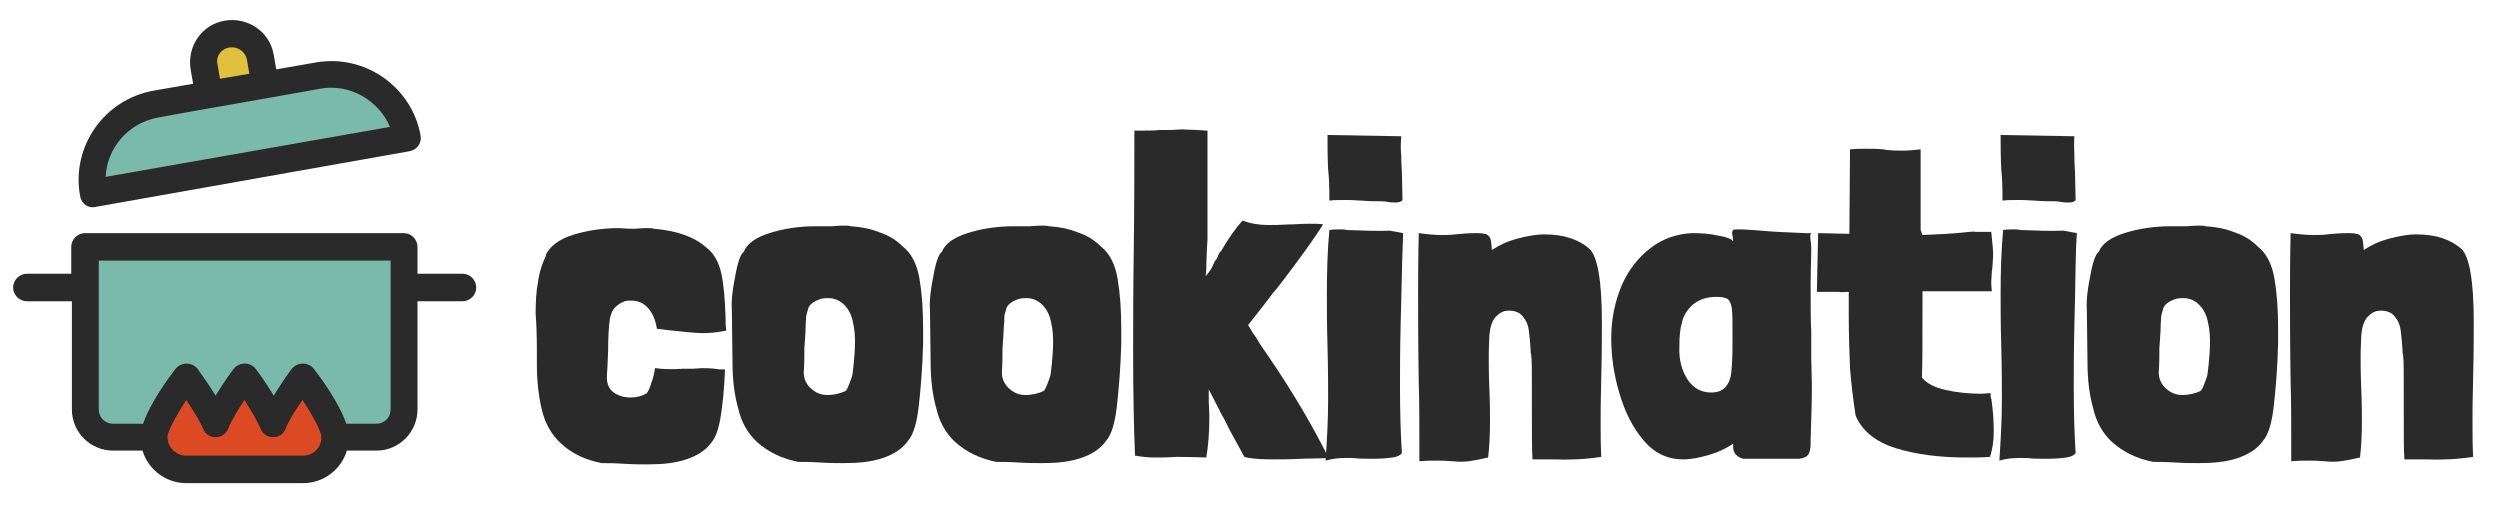
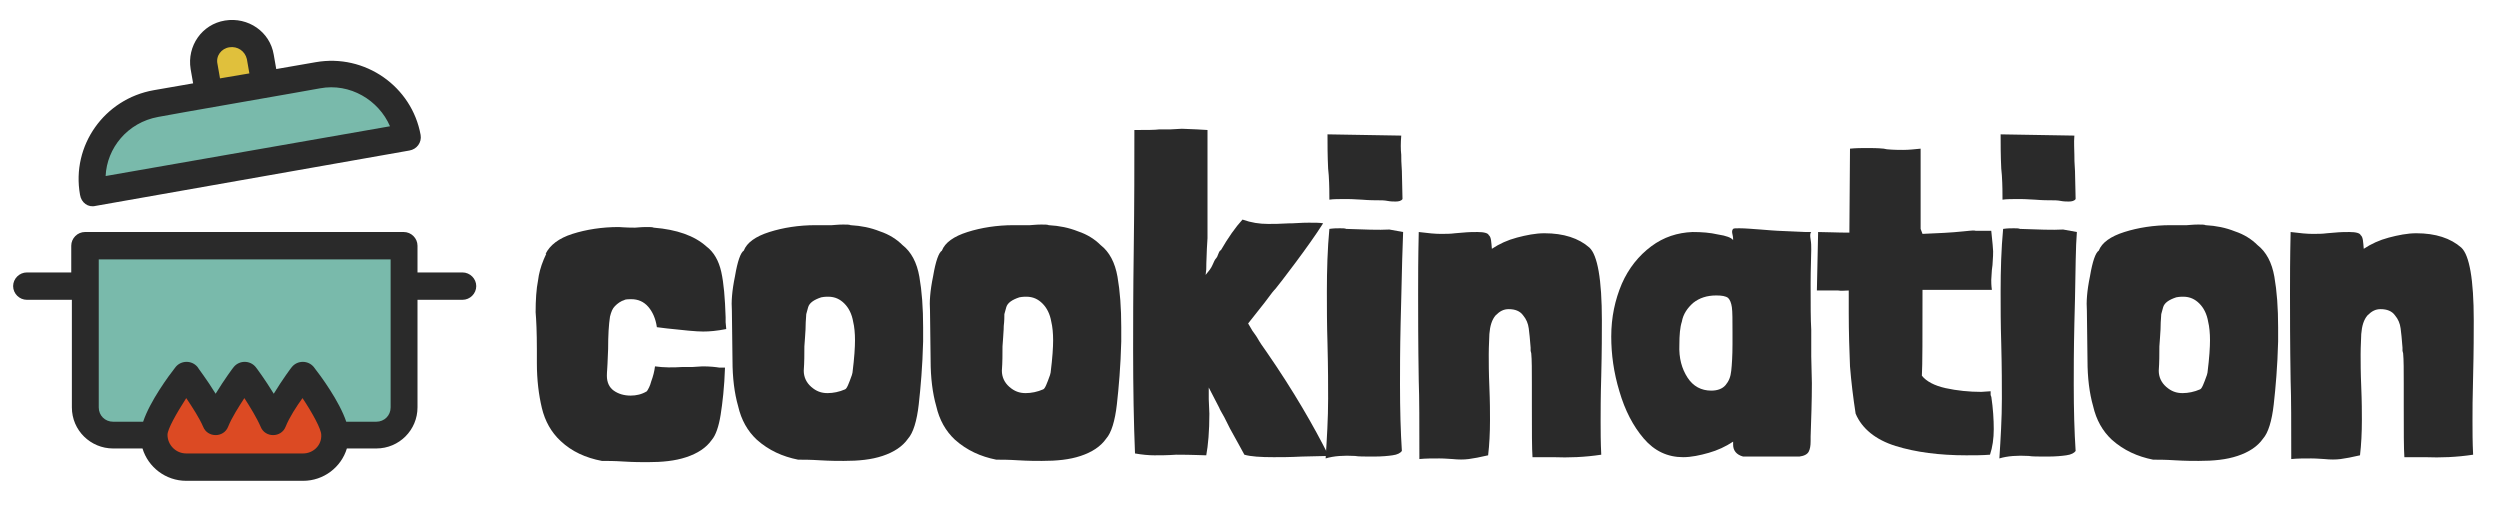
- <svg xmlns="http://www.w3.org/2000/svg" version="1.1" id="Capa_1" x="0px" y="0px" viewBox="0 0 400 81.3" style="enable-background:new 0 0 400 81.3;" xml:space="preserve">
-   <style type="text/css">
- 	.st0{fill:#E0C03C;}
- 	.st1{fill:#79BAAB;}
- 	.st2{fill:#DC4A23;}
- 	.st3{fill:#2A2A2A;}
- </style>
-   <g>
-     <path class="st0" d="M32.4,14.1l10.3-1.4c0,0-1.7-5.9-3.4-6.2c-1.7-0.4-6.1-2.8-6.8,1.1S32.4,14.1,32.4,14.1z" />
-     <path class="st1" d="M13.9,40.1v24.7c0,0-0.6,4.6,3,5c3.6,0.4,7.1,0.7,7.1,0.7l5.5-10.1l5.2,6.6l4.9-7.1l4.3,7.9l4.6-7.8L54,70.5   h7.3c0,0,3-0.4,3.2-6.4c0.2-6,0-23.9,0-23.9H13.9z" />
-     <path class="st1" d="M15.8,30.8l49.4-9.5c0,0-3.2-10.6-12.1-9.3s-31.2,5.5-31.2,5.5S13.1,19.8,15.8,30.8z" />
-     <path class="st2" d="M24,70.5l5.5-10.1l5.2,6.6l4.4-5.3l4.8,6.2l4.3-6l5.9,8.7c0,0-0.2,2.8-4.6,3.8c-4.4,1-18.8,1.3-18.8,1.3   S24.6,74.7,24,70.5z" />
-     <g>
-       <path class="st3" d="M74,43.8h-7.2v-4.3c0-1.2-1-2.2-2.2-2.2h-51c-1.2,0-2.2,1-2.2,2.2v4.3H4.3c-1.2,0-2.2,1-2.2,2.2    c0,1.2,1,2.2,2.2,2.2h7.2v17.3c0,3.7,3,6.6,6.6,6.6h4.7c0.9,3,3.7,5.2,7,5.2h18.7c3.3,0,6.1-2.2,7-5.2h4.7c3.7,0,6.6-3,6.6-6.6    V48.2H74c1.2,0,2.2-1,2.2-2.2C76.2,44.8,75.2,43.8,74,43.8L74,43.8z M48.5,72.9H29.8c-1.7,0-3-1.4-3-3c0-0.9,1.4-3.4,3-5.9    c1,1.5,2.1,3.2,2.7,4.6c0.7,1.8,3.3,1.8,4,0c0.6-1.5,1.7-3.2,2.6-4.6c0.9,1.4,2,3.2,2.6,4.6c0.7,1.8,3.3,1.8,4,0    c0.6-1.5,1.7-3.2,2.7-4.6c1.6,2.4,3,5,3,5.9C51.5,71.6,50.1,72.9,48.5,72.9L48.5,72.9z M62.5,65.5c0,1.3-1,2.3-2.3,2.3h-4.8    c-1.1-3.3-4.1-7.4-5.2-8.8c-0.9-1.1-2.6-1.1-3.5,0c-0.1,0.1-1.5,2-2.9,4.3C42.4,61,41,59.1,40.9,59c-0.9-1.1-2.6-1.1-3.5,0    c-0.1,0.1-1.5,2-2.9,4.3c-1.4-2.3-2.8-4.1-2.9-4.3c-0.9-1.1-2.6-1.1-3.5,0c-1.1,1.4-4.1,5.5-5.2,8.8h-4.8c-1.3,0-2.3-1-2.3-2.3    V41.7h46.7L62.5,65.5z" />
-       <path class="st3" d="M15.3,33.1l50.2-8.9c1.2-0.2,2-1.3,1.8-2.5C65.9,13.9,58.4,8.6,50.5,10l-6.3,1.1l-0.4-2.3    c-0.6-3.7-4.1-6.1-7.8-5.5c-3.7,0.6-6.1,4.1-5.5,7.8l0.4,2.3l-6.3,1.1c-7.9,1.4-13.2,8.9-11.8,16.8C13,32.6,14.1,33.4,15.3,33.1z     M36.7,7.6c1.3-0.2,2.5,0.6,2.8,1.9l0.4,2.3l-4.7,0.8l-0.4-2.3C34.5,9,35.4,7.8,36.7,7.6L36.7,7.6z M25.3,18.8    c1.4-0.3,24.4-4.3,25.9-4.6c4.8-0.9,9.4,1.9,11.2,6.1l-45.5,8C17.1,23.8,20.4,19.7,25.3,18.8z" />
-     </g>
-   </g>
-   <g>
-     <path class="st3" d="M115.3,66.7c-0.3,1.9-0.8,3.3-1.4,4c-0.9,1.3-2.3,2.2-4.1,2.8s-3.8,0.8-6.2,0.8c-0.9,0-2.2,0-3.8-0.1   c-1.5-0.1-2.7-0.1-3.5-0.1c-2.6-0.5-4.8-1.5-6.6-3.2c-1.5-1.4-2.5-3.2-3-5.3c-0.5-2.1-0.8-4.5-0.8-7.2v-2.2c0-2.8-0.1-4.8-0.2-6   c0-1.9,0.1-3.7,0.4-5.2c0.1-0.9,0.4-2.1,0.9-3.3l0.4-0.9c0,0-0.1,0-0.1,0c0.7-1.4,2.1-2.5,4.3-3.2c2.2-0.7,4.7-1.1,7.4-1.1   c0.2,0,1.1,0.1,2.6,0.1c0.3,0,0.9-0.1,1.8-0.1c0.6,0,1,0,1.2,0.1c3.7,0.3,6.5,1.3,8.4,3c1.2,0.9,2,2.3,2.4,4.1   c0.4,1.8,0.6,4.2,0.7,7.3v0.8l0.1,1.1c-1.5,0.3-2.7,0.4-3.7,0.4c-1.1,0-3.1-0.2-5.8-0.5l-1.6-0.2c-0.2-1.4-0.7-2.5-1.4-3.3   c-0.7-0.8-1.6-1.2-2.7-1.2c-0.3,0-0.7,0-1.1,0.1h0.1c-0.7,0.2-1.2,0.6-1.6,1c-0.4,0.4-0.6,0.9-0.8,1.7c-0.2,1.3-0.3,3-0.3,5.2   l-0.1,2.4c0,0.5-0.1,1.2-0.1,1.9c0,1.1,0.4,1.9,1.1,2.4c0.7,0.5,1.6,0.8,2.7,0.8c0.9,0,1.8-0.2,2.6-0.7c0.2-0.3,0.5-0.8,0.7-1.6   c0.3-0.8,0.5-1.6,0.6-2.4c1.4,0.2,2.9,0.2,4.4,0.1h1.6l1.6-0.1c1.2,0,2.1,0.1,2.7,0.2h0.9C115.9,62.2,115.6,64.8,115.3,66.7z" />
-     <path class="st3" d="M133.1,36.2c0.3,0,0.9-0.1,1.8-0.1c0.6,0,1,0,1.2,0.1c1.7,0.1,3.2,0.4,4.7,1c1.5,0.5,2.7,1.3,3.6,2.2   c1.4,1.1,2.3,2.8,2.7,5.1c0.4,2.3,0.6,5,0.6,8.1v2.3c-0.1,4-0.4,7.4-0.7,10.1c-0.3,2.7-0.9,4.6-1.7,5.5c-0.9,1.3-2.3,2.2-4.1,2.8   s-3.8,0.8-6.2,0.8c-0.9,0-2.2,0-3.8-0.1c-1.5-0.1-2.7-0.1-3.5-0.1c-2.5-0.5-4.7-1.5-6.6-3.2c-1.5-1.4-2.5-3.2-3-5.4   c-0.6-2.1-0.9-4.6-0.9-7.3l-0.1-8.1c-0.1-1.3,0-3.1,0.5-5.5c0.4-2.4,0.9-3.8,1.4-4.1c0.5-1.3,1.9-2.3,4.1-3s4.7-1.1,7.4-1.1   C130.7,36.2,131.6,36.2,133.1,36.2z M128.9,52.4c0,0.8-0.1,1.5-0.1,1.9l-0.1,1.4c0,1.2,0,2.5-0.1,3.9c0,1,0.4,1.9,1.2,2.6   c0.8,0.7,1.6,1,2.6,1c0.9,0,1.9-0.2,2.8-0.6c0.3-0.1,0.6-0.9,1.1-2.3l0.1-0.4c0.3-2.4,0.4-4.1,0.4-5.2c0-1.1-0.1-2.2-0.3-3   c-0.2-1.2-0.7-2.2-1.4-2.9c-0.7-0.7-1.5-1.1-2.6-1.1c-0.2,0-0.6,0-1.1,0.1c-1.2,0.4-1.9,0.9-2.1,1.6l-0.3,1.1   C129,50.9,128.9,51.6,128.9,52.4z" />
-     <path class="st3" d="M164.8,36.2c0.3,0,0.9-0.1,1.8-0.1c0.6,0,1,0,1.2,0.1c1.7,0.1,3.2,0.4,4.7,1c1.5,0.5,2.7,1.3,3.6,2.2   c1.4,1.1,2.3,2.8,2.7,5.1c0.4,2.3,0.6,5,0.6,8.1v2.3c-0.1,4-0.4,7.4-0.7,10.1c-0.3,2.7-0.9,4.6-1.7,5.5c-0.9,1.3-2.3,2.2-4.1,2.8   s-3.8,0.8-6.2,0.8c-0.9,0-2.2,0-3.8-0.1c-1.5-0.1-2.7-0.1-3.5-0.1c-2.5-0.5-4.7-1.5-6.6-3.2c-1.5-1.4-2.5-3.2-3-5.4   c-0.6-2.1-0.9-4.6-0.9-7.3l-0.1-8.1c-0.1-1.3,0-3.1,0.5-5.5c0.4-2.4,0.9-3.8,1.4-4.1c0.5-1.3,1.9-2.3,4.1-3s4.7-1.1,7.4-1.1   C162.5,36.2,163.4,36.2,164.8,36.2z M160.6,52.4c0,0.8-0.1,1.5-0.1,1.9l-0.1,1.4c0,1.2,0,2.5-0.1,3.9c0,1,0.4,1.9,1.2,2.6   c0.8,0.7,1.6,1,2.6,1c0.9,0,1.9-0.2,2.8-0.6c0.3-0.1,0.6-0.9,1.1-2.3l0.1-0.4c0.3-2.4,0.4-4.1,0.4-5.2c0-1.1-0.1-2.2-0.3-3   c-0.2-1.2-0.7-2.2-1.4-2.9c-0.7-0.7-1.5-1.1-2.6-1.1c-0.2,0-0.6,0-1.1,0.1c-1.2,0.4-1.9,0.9-2.1,1.6l-0.3,1.1   C160.7,50.9,160.7,51.6,160.6,52.4z" />
-     <path class="st3" d="M212.6,73.3l-4.3,0.1c-1.9,0.1-3.4,0.1-4.5,0.1c-2.1,0-3.7-0.1-4.7-0.4c-0.3-0.5-1-1.9-2.3-4.2l-0.9-1.8   c-0.5-0.9-0.8-1.4-0.8-1.5l-1.7-3.3v1.9l0.1,2.3c0,2.8-0.2,5.1-0.5,6.7c-0.6,0-2.2-0.1-4.8-0.1c-1.4,0.1-2.6,0.1-3.5,0.1   c-0.9,0-2-0.1-3.1-0.3c-0.2-4.9-0.3-10.5-0.3-16.7c0-3.6,0-9.1,0.1-16.2c0.1-7.3,0.1-13.7,0.1-19.1c1.9,0,3.3,0,4-0.1h1.8l1.8-0.1   l2.4,0.1l1.7,0.1v17.4l-0.1,1.7c0,0.8-0.1,1.8-0.1,3.3l-0.1,0.9c0.5-0.6,0.9-1.1,1.1-1.6c0.2-0.5,0.4-0.9,0.6-1.1   c0.1-0.1,0.2-0.3,0.3-0.6c0.1-0.3,0.2-0.5,0.4-0.7v0.1c1.2-2.1,2.4-3.8,3.5-5c1.4,0.5,2.7,0.7,4.1,0.7c0.8,0,1.9,0,3.5-0.1h0.4   c0.5,0,1.3-0.1,2.6-0.1c1,0,1.8,0,2.3,0.1c-1.2,1.9-2.7,4-4.4,6.3s-2.8,3.7-3.2,4.2c0,0-0.4,0.4-0.9,1.1l-0.9,1.2l-2.6,3.3   c0.2,0.4,0.5,0.8,0.7,1.2c0.3,0.4,0.5,0.7,0.7,1c0.5,0.9,1,1.6,1.5,2.3C207,62.9,210.2,68.5,212.6,73.3z" />
-     <path class="st3" d="M224.2,48l-0.1,4c-0.1,4.3-0.1,7.6-0.1,9.8c0,4.1,0.1,7.6,0.3,10.7c-0.2,0.3-0.7,0.6-1.5,0.7   c-0.7,0.1-1.7,0.2-3,0.2c-1.5,0-2.5,0-3-0.1c-1.8-0.1-3.4,0-4.7,0.4c0.2-3.2,0.4-6.4,0.4-9.6c0-2,0-4.9-0.1-8.8   c-0.1-3.2-0.1-6-0.1-8.4c0-3.5,0.1-6.9,0.4-10.1c0.7-0.1,1.2-0.1,1.7-0.1c0.4,0,0.8,0,1,0.1c2.9,0.1,5.2,0.2,6.9,0.1l2.2,0.4   C224.4,39.7,224.3,43.3,224.2,48z M224.2,24.9c0,0.5,0,1.3,0.1,2.6l0.1,4.5c-0.2,0.3-0.6,0.4-1.1,0.4c-0.3,0-0.8,0-1.3-0.1   s-1-0.1-1.4-0.1c-0.6,0-1.5,0-2.7-0.1c-0.5,0-1.3-0.1-2.4-0.1c-1.2,0-2.2,0-2.8,0.1c0-1,0-2.3-0.1-3.9l-0.1-1.1   c-0.1-2.1-0.1-3.9-0.1-5.5l11.8,0.2C224.1,23,224.1,24,224.2,24.9z" />
-     <path class="st3" d="M238.7,40C238.6,40,238.6,40,238.7,40c1.2-0.8,2.5-1.4,4-1.8c1.5-0.4,3-0.7,4.4-0.7c3.1,0,5.5,0.8,7.2,2.3   c1.3,1.2,2,5.1,2,11.7c0,1.9,0,4.9-0.1,8.9c-0.1,3.4-0.1,5.8-0.1,7.3c0,1.6,0,3.4,0.1,5.4c-2.6,0.4-5.2,0.5-7.7,0.4h-3.3   c-0.1-1.4-0.1-4.2-0.1-8.2v-3.5c0-2.3,0-4-0.1-5l-0.1-0.4v-0.5c-0.1-1.3-0.2-2.4-0.3-3.1c-0.1-0.8-0.4-1.5-0.9-2.1   c-0.5-0.7-1.3-1-2.3-1c-0.8,0-1.4,0.3-2.1,1c-0.6,0.7-0.9,1.7-1,3c0,0.7-0.1,1.8-0.1,3.3c0,1.2,0,2.9,0.1,5.2   c0.1,2.4,0.1,4.1,0.1,5.3c0,2.1-0.1,4-0.3,5.7c-1.3,0.3-2.3,0.5-3.1,0.6c-0.8,0.1-1.6,0.1-2.6,0c-0.4,0-1.1-0.1-2.1-0.1   c-1.1,0-2.2,0-3.2,0.1c0-5.7,0-9.9-0.1-12.6c-0.1-6.1-0.1-10.8-0.1-14c0-2.3,0-5.6,0.1-9.9c1.5,0.2,2.7,0.3,3.5,0.3   c0.8,0,1.6,0,2.3-0.1l1.2-0.1c1-0.1,1.8-0.1,2.4-0.1c1.1,0,1.7,0.2,1.8,0.5C238.6,38.1,238.6,38.9,238.7,40L238.7,40   C238.7,40,238.7,40,238.7,40z" />
-     <path class="st3" d="M289.7,38.5c0.1,0.6,0.1,1.1,0.1,1.6c0,1.2-0.1,3.1-0.1,5.5c0,3.3,0,5.8,0.1,7.4v4.3l0.1,4.3   c0,2.8-0.1,5.6-0.2,8.6v0.7c0,0.8-0.1,1.3-0.3,1.7c-0.2,0.4-0.7,0.7-1.5,0.8h-9c-1.1-0.3-1.6-1-1.6-1.9v-0.5   c-1.2,0.8-2.5,1.4-3.9,1.8c-1.4,0.4-2.8,0.7-4.1,0.7c-2.5,0-4.6-1-6.3-3c-1.7-2-3-4.5-3.9-7.6c-0.9-3-1.3-5.9-1.3-8.8   c0-3.1,0.6-5.9,1.7-8.5c1.1-2.5,2.7-4.5,4.7-6c2-1.5,4.2-2.2,6.6-2.3c1.5,0,2.8,0.1,4.1,0.4c1.3,0.2,2.1,0.5,2.4,0.9   c0-0.2,0-0.5-0.1-0.9c-0.1-0.4-0.1-0.7,0.1-0.9c0.1-0.1,0.4-0.1,1-0.1c0.9,0,2,0.1,3.4,0.2c1.4,0.1,2.3,0.2,2.7,0.2l4.5,0.2h0.9   C289.6,37.5,289.6,37.9,289.7,38.5z M270,60.7c0.9,1.4,2.2,2.1,3.8,2.1c1,0,1.8-0.3,2.3-0.9c0.5-0.6,0.8-1.3,0.9-2.3   c0.1-0.9,0.2-2.4,0.2-4.3v-1.8c0-2,0-3.4-0.1-4.1c-0.1-0.7-0.3-1.2-0.6-1.5c-0.4-0.3-1-0.4-1.9-0.4c-1.5,0-2.7,0.4-3.7,1.2   c-0.9,0.8-1.6,1.8-1.8,3c-0.3,0.9-0.4,2.2-0.4,3.7C268.6,57.6,269.1,59.3,270,60.7z" />
-     <path class="st3" d="M307.6,37.6c2.5-0.1,4.6-0.2,6.5-0.4l1-0.1c0.3,0,0.7-0.1,1,0c0.4,0,0.6,0,0.9,0h1.6c0.2,1.9,0.3,3,0.3,3.3   c0,0.2,0,1-0.1,2.2l-0.1,0.8l-0.1,1.6c0,0.3,0,0.9,0.1,1.6h-11.1c0,7.5,0,12.1-0.1,13.8c0.7,0.9,2,1.6,3.8,2   c1.8,0.4,3.8,0.6,5.7,0.6l1.5-0.1v0.6l0.1,0.3v-0.1c0.3,2,0.4,3.8,0.4,5.3c0,1.5-0.2,2.9-0.6,4.1c-1.2,0.1-2.5,0.1-3.8,0.1   c-4.3,0-8.1-0.5-11.3-1.5c-3.2-1-5.4-2.8-6.4-5.2c-0.4-2.6-0.7-5.1-0.9-7.6c-0.1-2.5-0.2-5.4-0.2-8.7v-3.5c-0.6,0-1.2,0.1-1.7,0   c-0.5,0-0.9,0-1.3,0h-2.1l0.2-9.4c1.3,0,3,0.1,5,0.1l0.1-13.5c1-0.1,1.9-0.1,2.7-0.1c0.8,0,1.7,0,2.7,0.1l0.5,0.1   c1.1,0.1,2,0.1,2.6,0.1c0.9,0,1.8-0.1,2.8-0.2v12.9L307.6,37.6z" />
-     <path class="st3" d="M332,48l-0.1,4c-0.1,4.3-0.1,7.6-0.1,9.8c0,4.1,0.1,7.6,0.3,10.7c-0.2,0.3-0.7,0.6-1.5,0.7   c-0.7,0.1-1.7,0.2-3,0.2c-1.5,0-2.5,0-3-0.1c-1.8-0.1-3.4,0-4.7,0.4c0.2-3.2,0.4-6.4,0.4-9.6c0-2,0-4.9-0.1-8.8   c-0.1-3.2-0.1-6-0.1-8.4c0-3.5,0.1-6.9,0.4-10.1c0.7-0.1,1.2-0.1,1.7-0.1c0.4,0,0.8,0,1,0.1c2.9,0.1,5.2,0.2,6.9,0.1l2.2,0.4   C332.1,39.7,332.1,43.3,332,48z M331.9,24.9c0,0.5,0,1.3,0.1,2.6l0.1,4.5c-0.2,0.3-0.6,0.4-1.1,0.4c-0.3,0-0.8,0-1.3-0.1   s-1-0.1-1.4-0.1c-0.6,0-1.5,0-2.7-0.1c-0.5,0-1.3-0.1-2.4-0.1c-1.2,0-2.2,0-2.8,0.1c0-1,0-2.3-0.1-3.9l-0.1-1.1   c-0.1-2.1-0.1-3.9-0.1-5.5l11.8,0.2C331.8,23,331.9,24,331.9,24.9z" />
-     <path class="st3" d="M349.9,36.2c0.3,0,0.9-0.1,1.8-0.1c0.6,0,1,0,1.2,0.1c1.7,0.1,3.2,0.4,4.7,1c1.5,0.5,2.7,1.3,3.6,2.2   c1.4,1.1,2.3,2.8,2.7,5.1c0.4,2.3,0.6,5,0.6,8.1v2.3c-0.1,4-0.4,7.4-0.7,10.1c-0.3,2.7-0.9,4.6-1.7,5.5c-0.9,1.3-2.3,2.2-4.1,2.8   s-3.8,0.8-6.2,0.8c-0.9,0-2.2,0-3.8-0.1c-1.5-0.1-2.7-0.1-3.5-0.1c-2.5-0.5-4.7-1.5-6.6-3.2c-1.5-1.4-2.5-3.2-3-5.4   c-0.6-2.1-0.9-4.6-0.9-7.3l-0.1-8.1c-0.1-1.3,0-3.1,0.5-5.5c0.4-2.4,0.9-3.8,1.4-4.1c0.5-1.3,1.9-2.3,4.1-3   c2.2-0.7,4.7-1.1,7.4-1.1C347.5,36.2,348.4,36.2,349.9,36.2z M345.7,52.4c0,0.8-0.1,1.5-0.1,1.9l-0.1,1.4c0,1.2,0,2.5-0.1,3.9   c0,1,0.4,1.9,1.2,2.6c0.8,0.7,1.6,1,2.6,1c0.9,0,1.9-0.2,2.8-0.6c0.3-0.1,0.6-0.9,1.1-2.3l0.1-0.4c0.3-2.4,0.4-4.1,0.4-5.2   c0-1.1-0.1-2.2-0.3-3c-0.2-1.2-0.7-2.2-1.4-2.9c-0.7-0.7-1.5-1.1-2.6-1.1c-0.2,0-0.6,0-1.1,0.1c-1.2,0.4-1.9,0.9-2.1,1.6l-0.3,1.1   C345.8,50.9,345.7,51.6,345.7,52.4z" />
-     <path class="st3" d="M378.2,40C378.2,40,378.2,40,378.2,40c1.2-0.8,2.5-1.4,4-1.8c1.5-0.4,3-0.7,4.4-0.7c3.1,0,5.5,0.8,7.2,2.3   c1.3,1.2,2,5.1,2,11.7c0,1.9,0,4.9-0.1,8.9c-0.1,3.4-0.1,5.8-0.1,7.3c0,1.6,0,3.4,0.1,5.4c-2.6,0.4-5.2,0.5-7.7,0.4h-3.3   c-0.1-1.4-0.1-4.2-0.1-8.2v-3.5c0-2.3,0-4-0.1-5l-0.1-0.4v-0.5c-0.1-1.3-0.2-2.4-0.3-3.1c-0.1-0.8-0.4-1.5-0.9-2.1   c-0.5-0.7-1.3-1-2.3-1c-0.8,0-1.4,0.3-2.1,1c-0.6,0.7-0.9,1.7-1,3c0,0.7-0.1,1.8-0.1,3.3c0,1.2,0,2.9,0.1,5.2   c0.1,2.4,0.1,4.1,0.1,5.3c0,2.1-0.1,4-0.3,5.7c-1.3,0.3-2.3,0.5-3.1,0.6c-0.8,0.1-1.6,0.1-2.6,0c-0.4,0-1.1-0.1-2.1-0.1   c-1.1,0-2.2,0-3.2,0.1c0-5.7,0-9.9-0.1-12.6c-0.1-6.1-0.1-10.8-0.1-14c0-2.3,0-5.6,0.1-9.9c1.5,0.2,2.7,0.3,3.5,0.3   c0.8,0,1.6,0,2.3-0.1l1.2-0.1c1-0.1,1.8-0.1,2.4-0.1c1.1,0,1.7,0.2,1.8,0.5C378.1,38.1,378.1,38.9,378.2,40L378.2,40   C378.2,40,378.2,40,378.2,40z" />
-   </g>
+ <svg xmlns="http://www.w3.org/2000/svg" width="351" height="71" viewBox="0 0 351 71" fill="none">
+   <path d="M28.431 12.314L37.469 11.091C37.469 11.091 35.977 5.938 34.486 5.676C32.994 5.327 29.133 3.231 28.519 6.637C27.904 10.043 28.431 12.314 28.431 12.314Z" fill="#E0C03C" />
+   <path d="M12.197 35.02V56.59C12.197 56.59 11.671 60.608 14.83 60.957C17.989 61.306 21.06 61.568 21.06 61.568L25.886 52.748L30.449 58.512L34.749 52.311L38.522 59.21L42.559 52.398L47.385 61.568H53.791C53.791 61.568 56.423 61.219 56.599 55.979C56.774 50.739 56.599 35.107 56.599 35.107H12.197V35.02Z" fill="#79BAAB" />
+   <path d="M13.864 26.898L57.213 18.601C57.213 18.601 54.405 9.344 46.595 10.48C38.785 11.615 19.217 15.283 19.217 15.283C19.217 15.283 11.495 17.291 13.864 26.898Z" fill="#79BAAB" />
+   <path d="M21.06 61.568L25.886 52.748L30.449 58.512L34.31 53.883L38.522 59.298L42.295 54.058L47.473 61.656C47.473 61.656 47.297 64.101 43.436 64.974C39.575 65.847 26.939 66.109 26.939 66.109C26.939 66.109 21.587 65.236 21.06 61.568Z" fill="#DC4A23" />
+   <path d="M64.935 38.251H58.617V34.496C58.617 33.448 57.739 32.574 56.687 32.574H11.934C10.881 32.574 10.004 33.448 10.004 34.496V38.251H3.773C2.72 38.251 1.843 39.124 1.843 40.172C1.843 41.22 2.72 42.093 3.773 42.093H10.091V57.202C10.091 60.433 12.724 62.965 15.883 62.965H20.007C20.797 65.585 23.254 67.507 26.149 67.507H42.559C45.455 67.507 47.911 65.585 48.701 62.965H52.825C56.072 62.965 58.617 60.346 58.617 57.202V42.093H64.935C65.988 42.093 66.865 41.22 66.865 40.172C66.865 39.124 65.988 38.251 64.935 38.251ZM42.559 63.664H26.149C24.658 63.664 23.517 62.442 23.517 61.044C23.517 60.258 24.745 58.075 26.149 55.892C27.027 57.202 27.992 58.686 28.519 59.909C29.133 61.481 31.415 61.481 32.029 59.909C32.555 58.599 33.52 57.114 34.31 55.892C35.1 57.114 36.065 58.686 36.592 59.909C37.206 61.481 39.487 61.481 40.102 59.909C40.628 58.599 41.593 57.114 42.471 55.892C43.875 57.988 45.103 60.258 45.103 61.044C45.191 62.529 43.963 63.664 42.559 63.664ZM54.844 57.202C54.844 58.337 53.966 59.21 52.825 59.21H48.614C47.648 56.328 45.016 52.748 44.05 51.525C43.261 50.565 41.769 50.565 40.979 51.525C40.892 51.612 39.663 53.272 38.434 55.28C37.206 53.272 35.977 51.612 35.89 51.525C35.1 50.565 33.608 50.565 32.819 51.525C32.731 51.612 31.502 53.272 30.274 55.28C29.045 53.272 27.817 51.7 27.729 51.525C26.939 50.565 25.448 50.565 24.658 51.525C23.692 52.748 21.06 56.328 20.095 59.21H15.883C14.742 59.21 13.864 58.337 13.864 57.202V36.417H54.844V57.202Z" fill="#2A2A2A" />
+   <path d="M13.426 28.907L57.476 21.134C58.529 20.959 59.231 19.999 59.056 18.951C57.827 12.139 51.246 7.51 44.314 8.733L38.785 9.694L38.434 7.685C37.908 4.454 34.837 2.358 31.59 2.882C28.343 3.406 26.237 6.462 26.764 9.694L27.115 11.702L21.587 12.663C14.654 13.886 10.004 20.435 11.232 27.334C11.408 28.47 12.373 29.169 13.426 28.907ZM32.204 6.637C33.345 6.462 34.398 7.161 34.661 8.296L35.012 10.305L30.888 11.004L30.537 8.995C30.274 7.86 31.064 6.812 32.204 6.637ZM22.201 16.418C23.429 16.156 43.612 12.663 44.928 12.401C49.14 11.615 53.176 14.06 54.756 17.728L14.83 24.715C15.005 20.785 17.901 17.204 22.201 16.418Z" fill="#2A2A2A" />
+   <path d="M101.176 58.25C100.913 59.909 100.474 61.132 99.947 61.743C99.157 62.878 97.929 63.664 96.35 64.188C94.77 64.712 93.015 64.887 90.909 64.887C90.119 64.887 88.978 64.887 87.575 64.799C86.258 64.712 85.205 64.712 84.503 64.712C82.222 64.275 80.291 63.402 78.712 61.918C77.395 60.695 76.518 59.123 76.079 57.289C75.641 55.455 75.377 53.359 75.377 51.001V49.08C75.377 46.635 75.29 44.888 75.202 43.84C75.202 42.181 75.29 40.609 75.553 39.299C75.641 38.513 75.904 37.465 76.343 36.417L76.694 35.631H76.606C77.22 34.408 78.448 33.448 80.379 32.836C82.309 32.225 84.503 31.876 86.873 31.876C87.048 31.876 87.838 31.963 89.154 31.963C89.417 31.963 89.944 31.876 90.734 31.876C91.26 31.876 91.611 31.876 91.787 31.963C95.033 32.225 97.49 33.098 99.157 34.583C100.211 35.369 100.913 36.592 101.264 38.164C101.615 39.736 101.79 41.831 101.878 44.539V45.237L101.966 46.198C100.649 46.46 99.596 46.547 98.719 46.547C97.754 46.547 95.999 46.373 93.629 46.111L92.225 45.936C92.05 44.713 91.611 43.753 90.997 43.054C90.382 42.355 89.593 42.006 88.627 42.006C88.364 42.006 88.013 42.006 87.662 42.093H87.75C87.136 42.268 86.697 42.617 86.346 42.967C85.995 43.316 85.82 43.753 85.644 44.451C85.469 45.587 85.381 47.071 85.381 48.993L85.293 51.089C85.293 51.525 85.205 52.137 85.205 52.748C85.205 53.709 85.556 54.407 86.171 54.844C86.785 55.281 87.575 55.542 88.54 55.542C89.329 55.542 90.119 55.368 90.821 54.931C90.997 54.669 91.26 54.233 91.436 53.534C91.699 52.835 91.874 52.137 91.962 51.438C93.191 51.613 94.507 51.613 95.823 51.525H97.227L98.631 51.438C99.684 51.438 100.474 51.525 101 51.613H101.79C101.702 54.32 101.439 56.59 101.176 58.25Z" fill="#2A2A2A" />
+   <path d="M116.795 31.614C117.059 31.614 117.585 31.526 118.375 31.526C118.901 31.526 119.252 31.526 119.428 31.614C120.92 31.701 122.236 31.963 123.552 32.487C124.868 32.924 125.921 33.622 126.711 34.408C127.94 35.369 128.729 36.854 129.08 38.862C129.431 40.871 129.607 43.229 129.607 45.936V47.945C129.519 51.438 129.256 54.407 128.993 56.765C128.729 59.123 128.203 60.782 127.501 61.568C126.711 62.704 125.483 63.49 123.903 64.014C122.324 64.538 120.569 64.712 118.463 64.712C117.673 64.712 116.532 64.712 115.128 64.625C113.812 64.538 112.759 64.538 112.057 64.538C109.863 64.101 107.933 63.228 106.265 61.743C104.949 60.52 104.072 58.948 103.633 57.027C103.106 55.193 102.843 53.01 102.843 50.652L102.755 43.578C102.668 42.443 102.755 40.871 103.194 38.775C103.545 36.679 103.984 35.456 104.423 35.194C104.861 34.059 106.09 33.186 108.02 32.575C109.951 31.963 112.145 31.614 114.514 31.614C114.689 31.614 115.479 31.614 116.795 31.614ZM113.11 45.761C113.11 46.46 113.022 47.071 113.022 47.421L112.934 48.643C112.934 49.691 112.934 50.827 112.847 52.049C112.847 52.923 113.198 53.709 113.9 54.32C114.602 54.931 115.304 55.193 116.181 55.193C116.971 55.193 117.848 55.019 118.638 54.669C118.901 54.582 119.165 53.883 119.603 52.661L119.691 52.311C119.954 50.215 120.042 48.731 120.042 47.77C120.042 46.809 119.954 45.849 119.779 45.15C119.603 44.102 119.165 43.229 118.55 42.617C117.936 42.006 117.234 41.657 116.269 41.657C116.093 41.657 115.742 41.657 115.304 41.744C114.251 42.093 113.636 42.53 113.461 43.142L113.198 44.102C113.198 44.452 113.11 45.063 113.11 45.761Z" fill="#2A2A2A" />
+   <path d="M144.612 31.614C144.875 31.614 145.402 31.526 146.192 31.526C146.718 31.526 147.069 31.526 147.245 31.614C148.736 31.701 150.053 31.963 151.369 32.487C152.685 32.924 153.738 33.622 154.528 34.408C155.756 35.369 156.546 36.854 156.897 38.862C157.248 40.871 157.424 43.229 157.424 45.936V47.945C157.336 51.438 157.073 54.407 156.809 56.765C156.546 59.123 156.02 60.782 155.318 61.568C154.528 62.704 153.299 63.49 151.72 64.014C150.14 64.538 148.385 64.712 146.279 64.712C145.49 64.712 144.349 64.712 142.945 64.625C141.629 64.538 140.576 64.538 139.874 64.538C137.68 64.101 135.749 63.228 134.082 61.743C132.766 60.52 131.888 58.948 131.45 57.027C130.923 55.193 130.66 53.01 130.66 50.652L130.572 43.578C130.484 42.443 130.572 40.871 131.011 38.775C131.362 36.679 131.801 35.456 132.239 35.194C132.678 34.059 133.907 33.186 135.837 32.575C137.768 31.963 139.961 31.614 142.331 31.614C142.594 31.614 143.384 31.614 144.612 31.614ZM140.927 45.761C140.927 46.46 140.839 47.071 140.839 47.421L140.751 48.643C140.751 49.691 140.751 50.827 140.663 52.049C140.663 52.923 141.014 53.709 141.716 54.32C142.418 54.931 143.12 55.193 143.998 55.193C144.788 55.193 145.665 55.019 146.455 54.669C146.718 54.582 146.981 53.883 147.42 52.661L147.508 52.311C147.771 50.215 147.859 48.731 147.859 47.77C147.859 46.809 147.771 45.849 147.596 45.15C147.42 44.102 146.981 43.229 146.367 42.617C145.753 42.006 145.051 41.657 144.086 41.657C143.91 41.657 143.559 41.657 143.12 41.744C142.067 42.093 141.453 42.53 141.278 43.142L141.014 44.102C141.014 44.452 141.014 45.063 140.927 45.761Z" fill="#2A2A2A" />
+   <path d="M186.557 64.013L182.783 64.101C181.116 64.188 179.8 64.188 178.835 64.188C176.992 64.188 175.588 64.101 174.71 63.839C174.447 63.402 173.833 62.18 172.692 60.171L171.902 58.599C171.464 57.813 171.2 57.376 171.2 57.289L169.709 54.407V56.066L169.796 58.075C169.796 60.52 169.621 62.529 169.358 63.926C168.831 63.926 167.427 63.839 165.146 63.839C163.917 63.926 162.864 63.926 162.074 63.926C161.285 63.926 160.319 63.839 159.354 63.664C159.179 59.385 159.091 54.495 159.091 49.08C159.091 45.936 159.091 41.133 159.179 34.932C159.266 28.557 159.266 22.968 159.266 18.252C160.934 18.252 162.162 18.252 162.776 18.165H164.356L165.935 18.078L168.041 18.165L169.533 18.252V33.448L169.445 34.932C169.445 35.631 169.358 36.504 169.358 37.814L169.27 38.6C169.709 38.076 170.06 37.64 170.235 37.203C170.411 36.766 170.586 36.417 170.762 36.242C170.849 36.155 170.937 35.98 171.025 35.718C171.113 35.456 171.2 35.282 171.376 35.107V35.194C172.429 33.36 173.482 31.876 174.447 30.828C175.676 31.265 176.816 31.439 178.045 31.439C178.747 31.439 179.712 31.439 181.116 31.352H181.467C181.906 31.352 182.608 31.265 183.749 31.265C184.626 31.265 185.328 31.265 185.767 31.352C184.714 33.011 183.398 34.845 181.906 36.854C180.414 38.862 179.449 40.085 179.098 40.522C179.098 40.522 178.747 40.871 178.308 41.482L177.518 42.53L175.237 45.412C175.412 45.761 175.676 46.111 175.851 46.46C176.114 46.809 176.29 47.071 176.465 47.333C176.904 48.119 177.343 48.731 177.782 49.342C181.643 54.931 184.451 59.822 186.557 64.013Z" fill="#2A2A2A" />
+   <path d="M196.736 41.919L196.648 45.412C196.56 49.167 196.56 52.049 196.56 53.971C196.56 57.551 196.648 60.608 196.823 63.315C196.648 63.577 196.209 63.839 195.507 63.926C194.893 64.014 194.015 64.101 192.875 64.101C191.558 64.101 190.681 64.101 190.242 64.014C188.663 63.926 187.259 64.014 186.118 64.363C186.293 61.568 186.469 58.774 186.469 55.979C186.469 54.233 186.469 51.7 186.381 48.294C186.293 45.499 186.293 43.054 186.293 40.958C186.293 37.902 186.381 34.932 186.644 32.138C187.259 32.05 187.697 32.05 188.136 32.05C188.487 32.05 188.838 32.05 189.014 32.138C191.558 32.225 193.577 32.312 195.068 32.225L196.999 32.575C196.911 34.67 196.823 37.814 196.736 41.919ZM196.736 21.745C196.736 22.182 196.736 22.881 196.823 24.016L196.911 27.946C196.736 28.208 196.385 28.295 195.946 28.295C195.683 28.295 195.244 28.295 194.805 28.208C194.366 28.121 193.928 28.121 193.577 28.121C193.05 28.121 192.26 28.121 191.207 28.033C190.769 28.033 190.067 27.946 189.101 27.946C188.048 27.946 187.171 27.946 186.644 28.033C186.644 27.16 186.644 26.025 186.557 24.627L186.469 23.667C186.381 21.833 186.381 20.261 186.381 18.863L196.736 19.038C196.648 20.086 196.648 20.959 196.736 21.745Z" fill="#2A2A2A" />
+   <path d="M209.459 34.932C209.371 34.932 209.371 34.932 209.459 34.932C210.512 34.234 211.653 33.71 212.969 33.36C214.285 33.011 215.602 32.749 216.83 32.749C219.551 32.749 221.657 33.448 223.148 34.758C224.289 35.806 224.903 39.212 224.903 44.975C224.903 46.635 224.903 49.255 224.816 52.748C224.728 55.717 224.728 57.813 224.728 59.123C224.728 60.52 224.728 62.092 224.816 63.839C222.534 64.188 220.253 64.276 218.059 64.188H215.163C215.075 62.966 215.075 60.52 215.075 57.027V53.971C215.075 51.962 215.075 50.477 214.987 49.604L214.9 49.255V48.818C214.812 47.683 214.724 46.722 214.637 46.111C214.549 45.412 214.285 44.801 213.847 44.277C213.408 43.666 212.706 43.404 211.828 43.404C211.126 43.404 210.6 43.666 209.986 44.277C209.459 44.888 209.196 45.761 209.108 46.897C209.108 47.508 209.02 48.469 209.02 49.779C209.02 50.827 209.02 52.311 209.108 54.32C209.196 56.416 209.196 57.9 209.196 58.948C209.196 60.782 209.108 62.442 208.933 63.926C207.792 64.188 206.914 64.363 206.212 64.45C205.51 64.538 204.808 64.538 203.931 64.45C203.58 64.45 202.966 64.363 202.088 64.363C201.123 64.363 200.158 64.363 199.28 64.45C199.28 59.472 199.28 55.804 199.192 53.447C199.105 48.119 199.105 44.015 199.105 41.22C199.105 39.212 199.105 36.33 199.192 32.575C200.509 32.749 201.562 32.837 202.264 32.837C202.966 32.837 203.668 32.837 204.282 32.749L205.335 32.662C206.212 32.575 206.914 32.575 207.441 32.575C208.406 32.575 208.933 32.749 209.02 33.011C209.371 33.273 209.371 33.972 209.459 34.932Z" fill="#2A2A2A" />
+   <path d="M254.212 33.622C254.3 34.146 254.299 34.583 254.299 35.02C254.299 36.068 254.212 37.727 254.212 39.823C254.212 42.705 254.212 44.888 254.299 46.285V50.041L254.387 53.796C254.387 56.241 254.3 58.686 254.212 61.306V61.918C254.212 62.616 254.124 63.053 253.948 63.402C253.773 63.752 253.334 64.014 252.632 64.101H244.735C243.769 63.839 243.331 63.228 243.331 62.442V62.005C242.278 62.704 241.137 63.228 239.908 63.577C238.68 63.926 237.451 64.188 236.311 64.188C234.117 64.188 232.274 63.315 230.782 61.568C229.291 59.822 228.15 57.638 227.36 54.931C226.57 52.311 226.219 49.779 226.219 47.246C226.219 44.539 226.746 42.093 227.711 39.823C228.676 37.64 230.081 35.893 231.836 34.583C233.591 33.273 235.521 32.662 237.627 32.575C238.943 32.575 240.084 32.662 241.225 32.924C242.365 33.098 243.067 33.36 243.331 33.71C243.331 33.535 243.331 33.273 243.243 32.924C243.155 32.575 243.155 32.312 243.331 32.138C243.418 32.05 243.682 32.05 244.208 32.05C244.998 32.05 245.963 32.138 247.192 32.225C248.42 32.312 249.21 32.4 249.561 32.4L253.51 32.575H254.299C254.124 32.749 254.124 33.098 254.212 33.622ZM236.925 53.01C237.715 54.233 238.855 54.844 240.259 54.844C241.137 54.844 241.839 54.582 242.278 54.058C242.716 53.534 242.98 52.923 243.067 52.049C243.155 51.263 243.243 49.953 243.243 48.294V46.722C243.243 44.975 243.243 43.753 243.155 43.142C243.067 42.53 242.892 42.093 242.629 41.831C242.278 41.569 241.751 41.482 240.961 41.482C239.645 41.482 238.592 41.831 237.715 42.53C236.925 43.229 236.311 44.102 236.135 45.15C235.872 45.936 235.784 47.071 235.784 48.381C235.697 50.303 236.135 51.787 236.925 53.01Z" fill="#2A2A2A" />
+   <path d="M269.919 32.836C272.113 32.749 273.955 32.662 275.623 32.487L276.5 32.4C276.764 32.4 277.115 32.312 277.378 32.4C277.729 32.4 277.904 32.4 278.167 32.4H279.572C279.747 34.059 279.835 35.02 279.835 35.282C279.835 35.456 279.835 36.155 279.747 37.203L279.659 37.902L279.572 39.299C279.572 39.561 279.572 40.085 279.659 40.696H269.919C269.919 47.246 269.919 51.263 269.831 52.748C270.445 53.534 271.586 54.145 273.166 54.495C274.745 54.844 276.5 55.019 278.167 55.019L279.484 54.931V55.455L279.572 55.717V55.63C279.835 57.376 279.923 58.948 279.923 60.258C279.923 61.568 279.747 62.791 279.396 63.839C278.343 63.926 277.202 63.926 276.062 63.926C272.288 63.926 268.954 63.49 266.146 62.616C263.338 61.743 261.407 60.171 260.53 58.075C260.179 55.804 259.915 53.621 259.74 51.438C259.652 49.255 259.564 46.722 259.564 43.84V40.784C259.038 40.784 258.511 40.871 258.073 40.784C257.634 40.784 257.283 40.784 256.932 40.784H255.089L255.265 32.575C256.405 32.575 257.897 32.662 259.652 32.662L259.74 20.872C260.617 20.785 261.407 20.785 262.109 20.785C262.811 20.785 263.601 20.785 264.478 20.872L264.917 20.959C265.882 21.047 266.672 21.047 267.199 21.047C267.988 21.047 268.778 20.959 269.656 20.872V32.138L269.919 32.836Z" fill="#2A2A2A" />
+   <path d="M291.33 41.919L291.242 45.412C291.155 49.167 291.155 52.049 291.155 53.971C291.155 57.551 291.242 60.608 291.418 63.315C291.242 63.577 290.804 63.839 290.102 63.926C289.487 64.014 288.61 64.101 287.469 64.101C286.153 64.101 285.275 64.101 284.837 64.014C283.257 63.926 281.853 64.014 280.712 64.363C280.888 61.568 281.063 58.774 281.063 55.979C281.063 54.233 281.063 51.7 280.976 48.294C280.888 45.499 280.888 43.054 280.888 40.958C280.888 37.902 280.976 34.932 281.239 32.138C281.853 32.05 282.292 32.05 282.731 32.05C283.082 32.05 283.433 32.05 283.608 32.138C286.153 32.225 288.171 32.312 289.663 32.225L291.593 32.575C291.418 34.67 291.418 37.814 291.33 41.919ZM291.242 21.745C291.242 22.182 291.242 22.881 291.33 24.016L291.418 27.946C291.242 28.208 290.891 28.295 290.453 28.295C290.189 28.295 289.751 28.295 289.312 28.208C288.873 28.121 288.434 28.121 288.083 28.121C287.557 28.121 286.767 28.121 285.714 28.033C285.275 28.033 284.573 27.946 283.608 27.946C282.555 27.946 281.678 27.946 281.151 28.033C281.151 27.16 281.151 26.025 281.063 24.627L280.976 23.667C280.888 21.833 280.888 20.261 280.888 18.863L291.242 19.038C291.155 20.086 291.242 20.959 291.242 21.745Z" fill="#2A2A2A" />
+   <path d="M307.037 31.614C307.301 31.614 307.827 31.526 308.617 31.526C309.143 31.526 309.494 31.526 309.67 31.614C311.162 31.701 312.478 31.963 313.794 32.487C315.11 32.924 316.163 33.622 316.953 34.408C318.182 35.369 318.971 36.854 319.322 38.862C319.673 40.871 319.849 43.229 319.849 45.936V47.945C319.761 51.438 319.498 54.407 319.234 56.765C318.971 59.123 318.445 60.782 317.743 61.568C316.953 62.704 315.725 63.49 314.145 64.014C312.566 64.538 310.81 64.712 308.704 64.712C307.915 64.712 306.774 64.712 305.37 64.625C304.054 64.538 303.001 64.538 302.299 64.538C300.105 64.101 298.175 63.228 296.507 61.743C295.191 60.52 294.314 58.948 293.875 57.027C293.348 55.193 293.085 53.01 293.085 50.652L292.997 43.578C292.91 42.443 292.997 40.871 293.436 38.775C293.787 36.679 294.226 35.456 294.664 35.194C295.103 34.059 296.332 33.186 298.262 32.575C300.193 31.963 302.386 31.614 304.756 31.614C304.931 31.614 305.721 31.614 307.037 31.614ZM303.352 45.761C303.352 46.46 303.264 47.071 303.264 47.421L303.176 48.643C303.176 49.691 303.176 50.827 303.089 52.049C303.089 52.923 303.44 53.709 304.142 54.32C304.844 54.931 305.546 55.193 306.423 55.193C307.213 55.193 308.09 55.019 308.88 54.669C309.143 54.582 309.407 53.883 309.845 52.661L309.933 52.311C310.196 50.215 310.284 48.731 310.284 47.77C310.284 46.809 310.196 45.849 310.021 45.15C309.845 44.102 309.407 43.229 308.792 42.617C308.178 42.006 307.476 41.657 306.511 41.657C306.335 41.657 305.984 41.657 305.546 41.744C304.493 42.093 303.878 42.53 303.703 43.142L303.439 44.102C303.439 44.452 303.352 45.063 303.352 45.761Z" fill="#2A2A2A" />
+   <path d="M331.871 34.932C332.924 34.234 334.064 33.71 335.381 33.36C336.697 33.011 338.013 32.749 339.242 32.749C341.962 32.749 344.068 33.448 345.56 34.758C346.7 35.806 347.315 39.212 347.315 44.975C347.315 46.635 347.315 49.255 347.227 52.748C347.139 55.717 347.139 57.813 347.139 59.123C347.139 60.52 347.139 62.092 347.227 63.839C344.945 64.188 342.664 64.276 340.47 64.188H337.574C337.487 62.966 337.487 60.52 337.487 57.027V53.971C337.487 51.962 337.487 50.477 337.399 49.604L337.311 49.255V48.818C337.223 47.683 337.136 46.722 337.048 46.111C336.96 45.412 336.697 44.801 336.258 44.277C335.819 43.666 335.117 43.404 334.24 43.404C333.538 43.404 333.011 43.666 332.397 44.277C331.87 44.888 331.607 45.761 331.519 46.897C331.519 47.508 331.432 48.469 331.432 49.779C331.432 50.827 331.432 52.311 331.519 54.32C331.607 56.416 331.607 57.9 331.607 58.948C331.607 60.782 331.52 62.442 331.344 63.926C330.203 64.188 329.326 64.363 328.624 64.45C327.922 64.538 327.22 64.538 326.342 64.45C325.991 64.45 325.377 64.363 324.499 64.363C323.534 64.363 322.569 64.363 321.692 64.45C321.692 59.472 321.691 55.804 321.604 53.447C321.516 48.119 321.516 44.015 321.516 41.22C321.516 39.212 321.516 36.33 321.604 32.575C322.92 32.749 323.973 32.837 324.675 32.837C325.377 32.837 326.079 32.837 326.693 32.749L327.746 32.662C328.624 32.575 329.326 32.575 329.852 32.575C330.818 32.575 331.344 32.749 331.432 33.011C331.783 33.273 331.783 33.972 331.871 34.932Z" fill="#2A2A2A" />
</svg>
